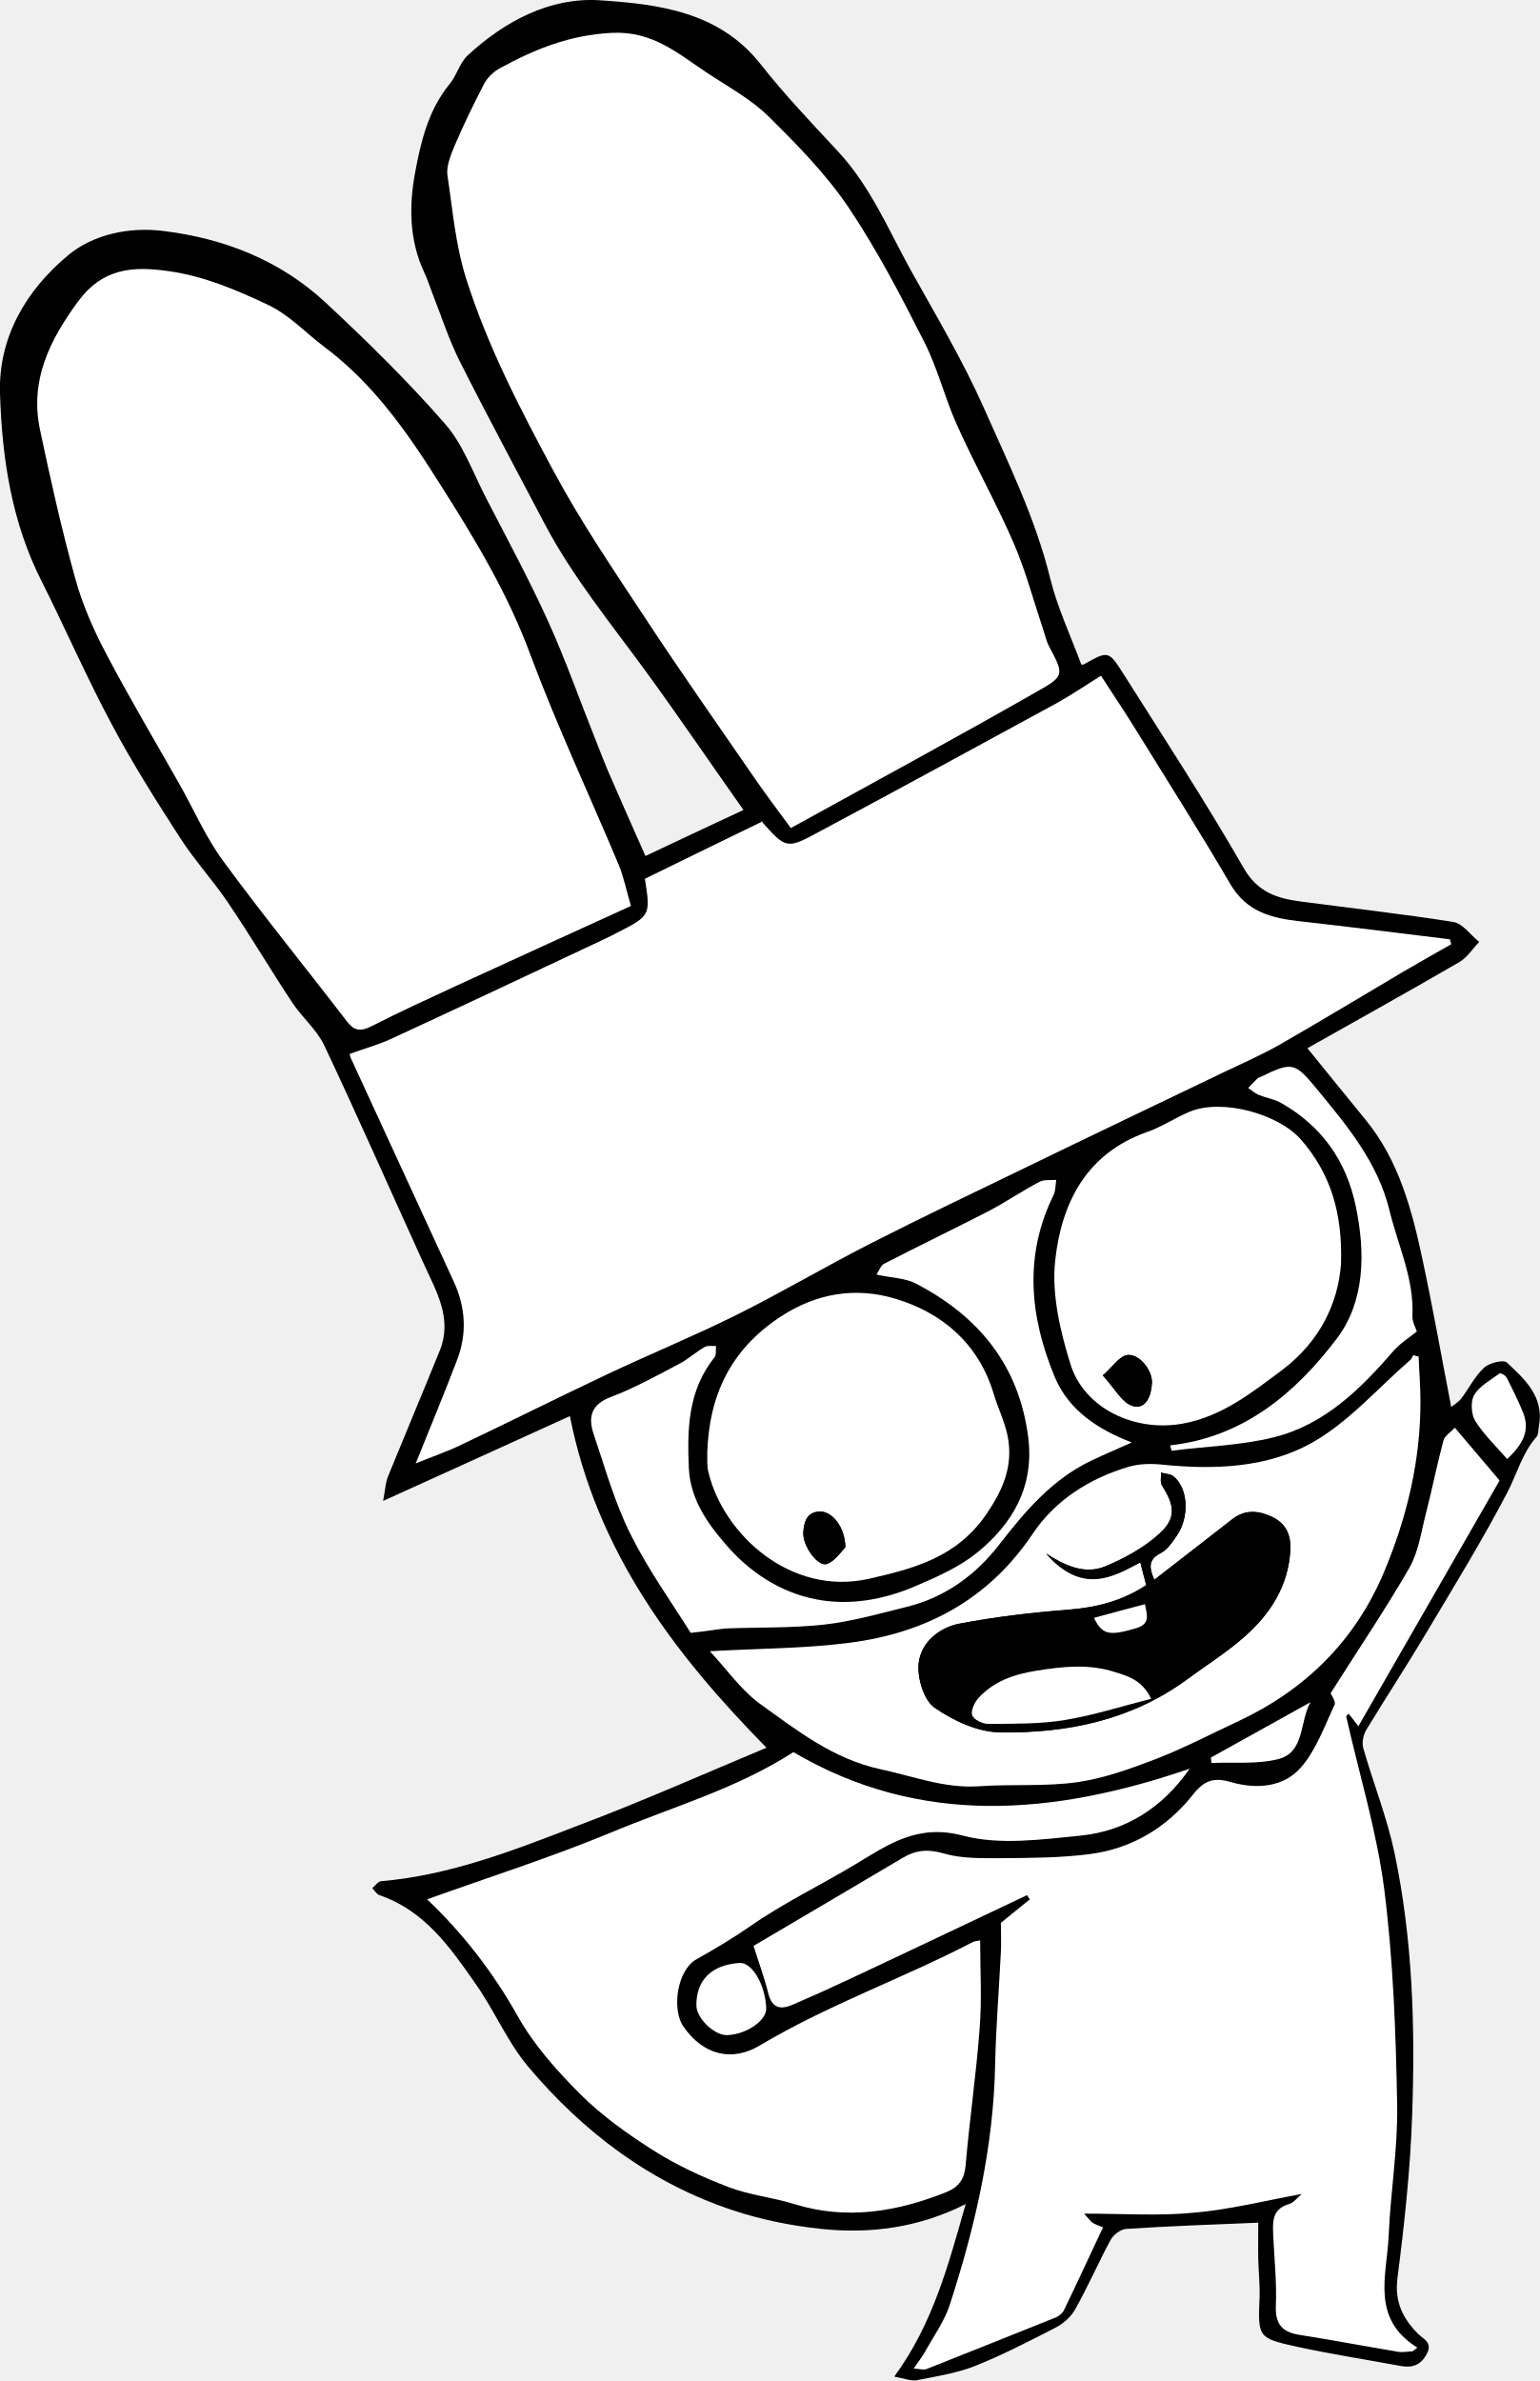
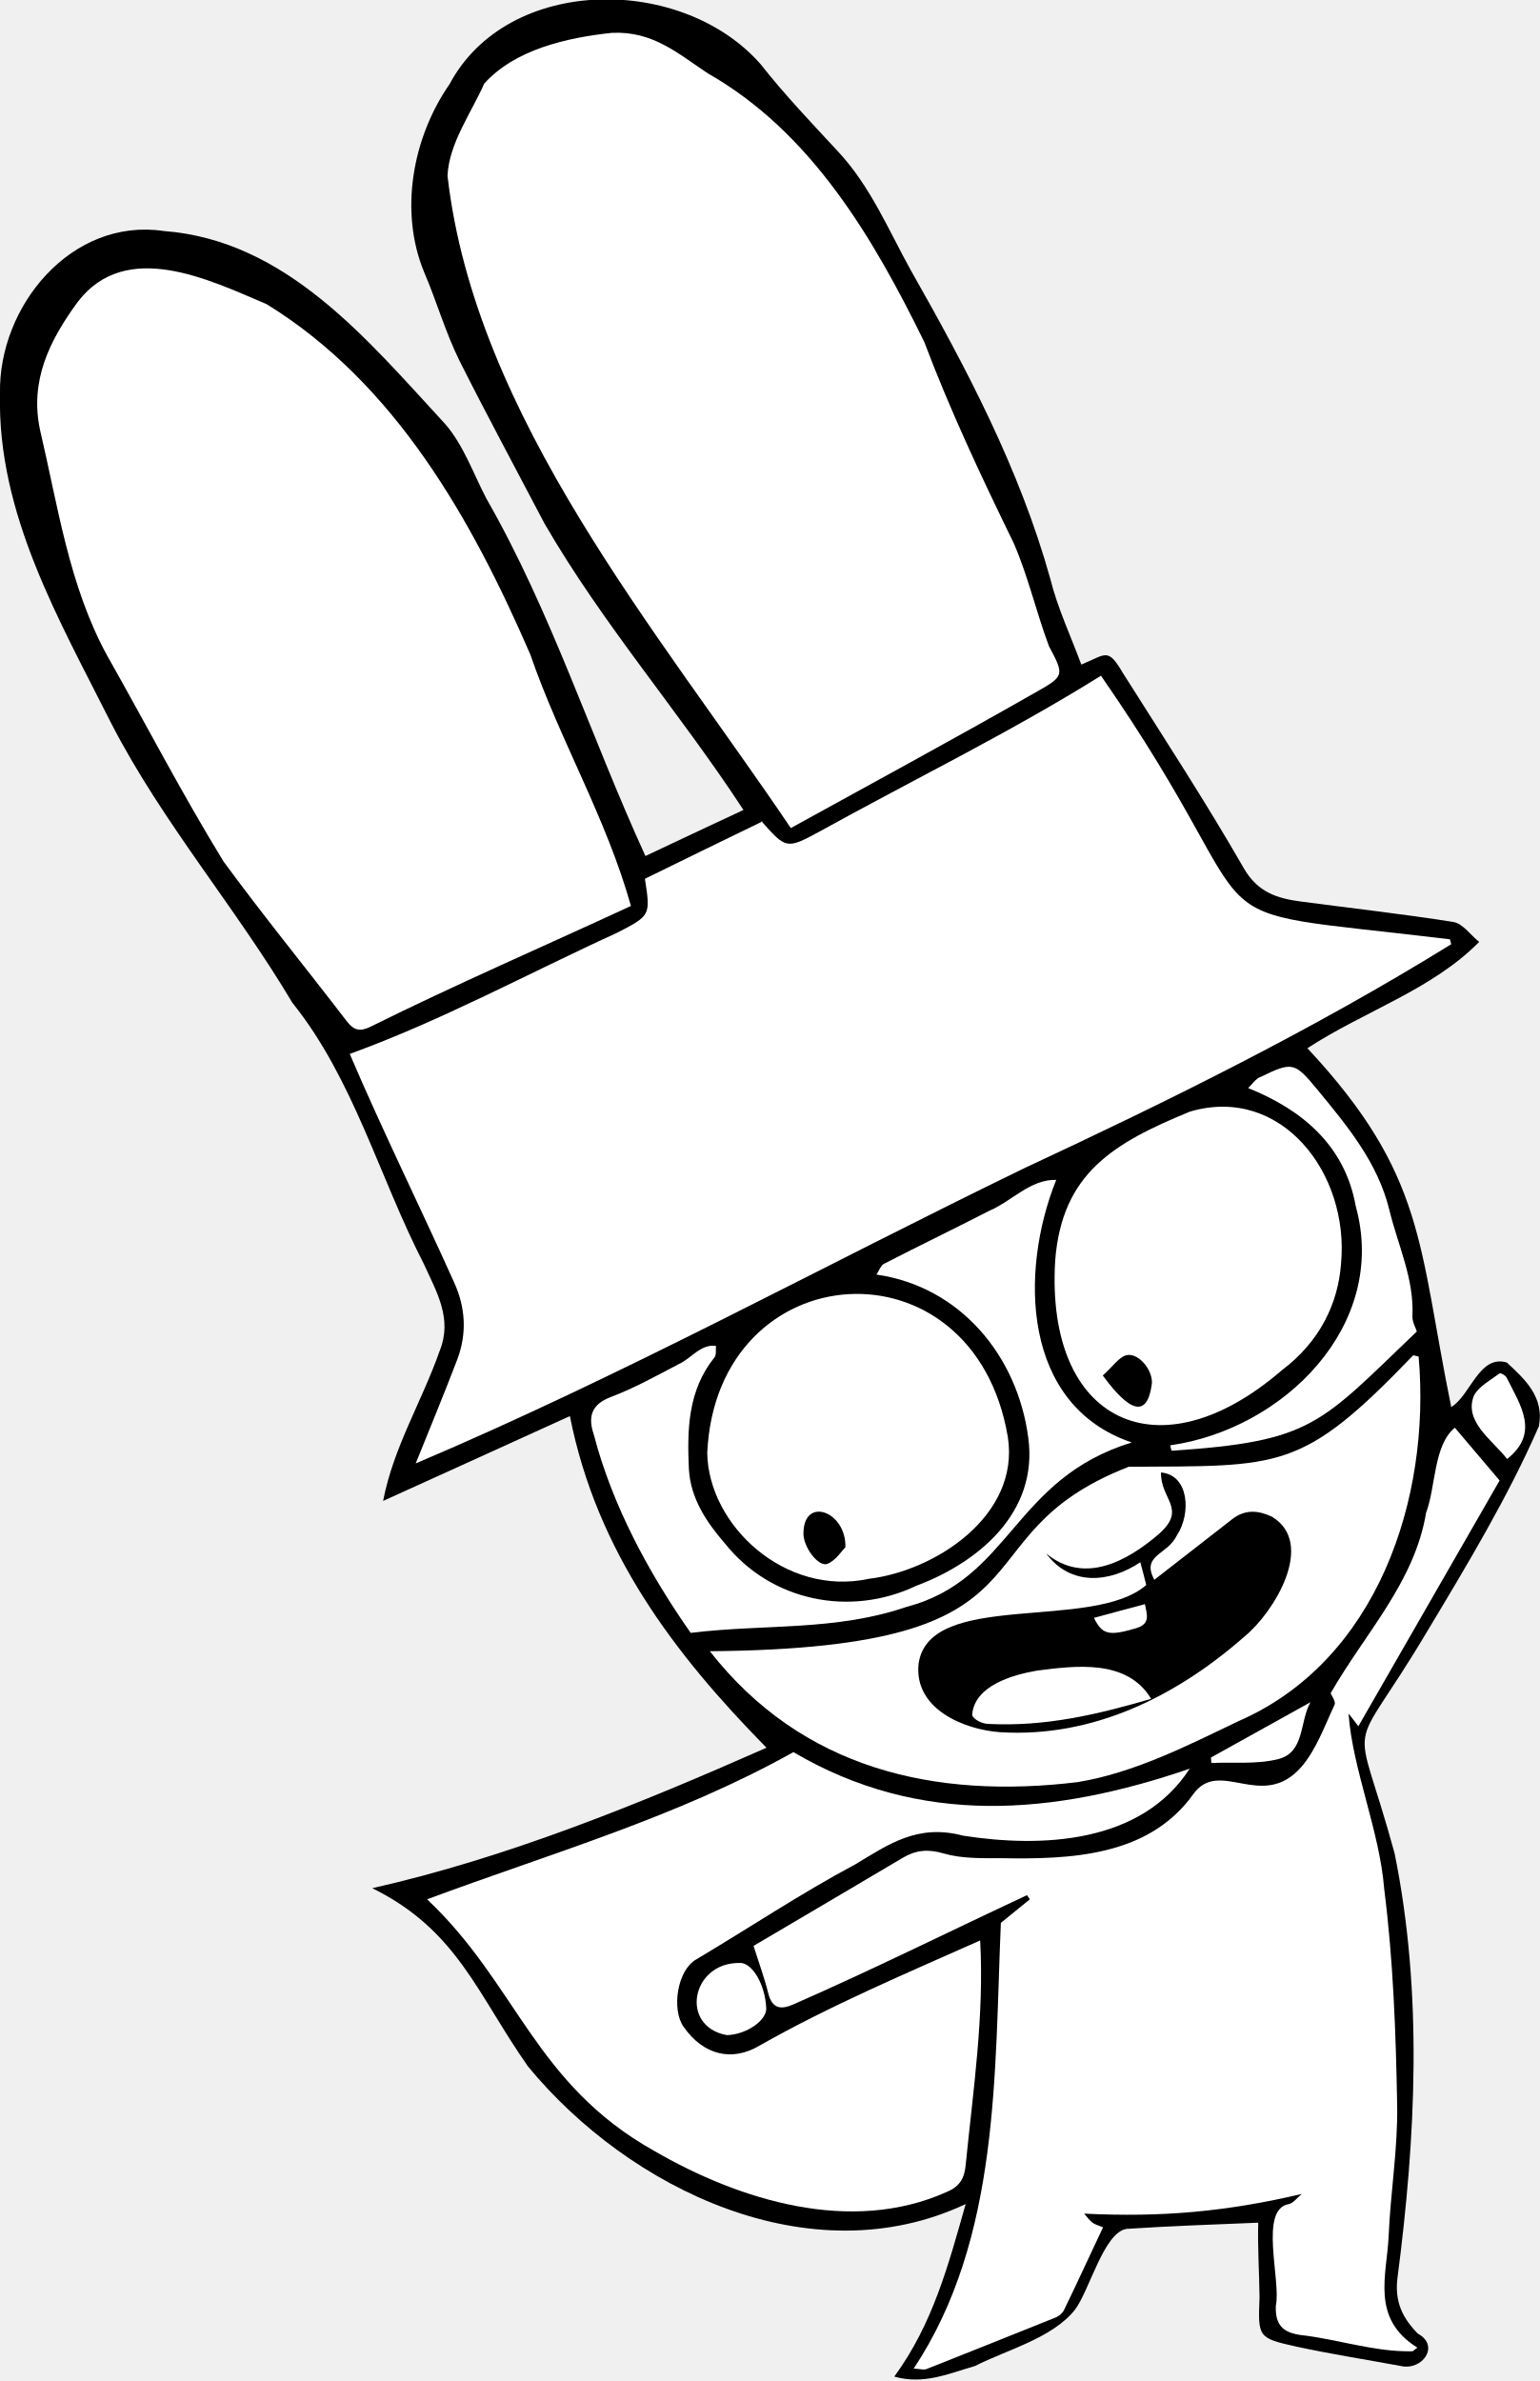
<svg xmlns="http://www.w3.org/2000/svg" version="1.1" id="Capa_1" x="0px" y="0px" viewBox="0 0 595.3 920.4" style="enable-background:new 0 0 595.3 920.4;" xml:space="preserve">
  <style type="text/css">
	.st0{fill:#FFFFFF;}
</style>
  <g>
-     <path d="M296.3,675.6c-35.7-36.3-65.6-75.7-76-128.2c-23.9,10.9-47.1,21.4-72.2,32.8c0.8-4.1,0.9-7,1.9-9.5   c6.6-16.2,13.4-32.3,20-48.6c5-12.4-1.3-22.8-6.2-33.6C151,460.4,138.5,432,125.3,404c-2.9-6-8.5-10.7-12.3-16.4   c-8.4-12.7-16.2-25.9-24.8-38.6c-5.8-8.6-12.9-16.3-18.5-25c-9.3-14.4-18.5-28.9-26.5-44c-9.7-18.1-17.9-37-27.1-55.3   C4.5,201.9,0.8,177.2,0,152.2c-0.7-21.9,10.2-40.1,26.3-53.5c9.7-8.1,23.6-11.1,37-9.4c23.5,2.9,45.1,11.4,62.6,27.7   c16,14.9,31.7,30.3,46.1,46.8c7.1,8.1,10.9,19.1,16,28.9c8.1,15.7,16.5,31.2,23.8,47.3c7,15.4,12.6,31.5,18.9,47.2   c1.6,4,3.1,8,4.8,11.9c4.5,10.4,9.1,20.7,14,31.8c11.7-5.5,24.1-11.4,37.9-17.8C274.6,295,262.6,277.3,250,260   c-13.7-18.8-28.6-36.9-39.5-57.6c-11-21-22.3-41.9-32.9-63c-4.1-8.2-6.9-17-10.3-25.6c-1.1-2.8-2-5.8-3.3-8.5   c-5.8-12.3-5.9-25.7-3.6-38.2c2.2-12,5.1-24.5,13.4-34.6c2.8-3.4,3.9-8.2,7-11.1c14.3-13.2,31.8-22.5,50.9-21.3   c22.7,1.5,46.3,4.3,62.4,24.8c9.2,11.7,19.6,22.6,29.8,33.6c12.6,13.5,19.5,30.3,28.2,46c9.7,17.4,20,34.7,28.1,52.9   c9.6,21.7,20.1,43,25.8,66.3c2.8,11.3,7.9,22.1,12,33.2c0.1,0,0.7,0.1,1-0.1c9.3-5.2,9.5-5.4,15.1,3.4c15.8,25,32,49.8,46.7,75.4   c5.4,9.4,13,11.7,22.1,12.9c19.6,2.6,39.4,4.8,58.9,7.9c3.7,0.6,6.7,5.1,10,7.7c-2.5,2.6-4.5,5.9-7.5,7.7   c-19.4,11.3-39.1,22.2-58.9,33.4c7.8,9.7,15.2,18.7,22.6,27.8c12.8,15.7,17.8,34.7,21.9,53.9c4,18.6,7.3,37.4,11.1,57   c1.2-1,2.8-1.9,3.9-3.3c3-4,5.2-8.6,8.8-11.9c2-1.9,7.5-3.2,8.8-2c7,6.5,14.5,13.3,12.4,24.6c-0.3,1.4-0.1,3.2-0.9,4.1   c-5.6,6.3-7.6,14.4-11.3,21.5c-9.6,18.4-20.5,36.1-31.1,53.9c-7.6,12.8-15.8,25.3-23.5,38c-1.1,1.9-1.7,4.9-1.1,7   c3.9,13.6,9.2,26.8,12.1,40.6c7,33.3,8,67.1,6.8,101c-0.7,21.1-3,42.3-5.7,63.3c-1.1,9.1,2,15.4,7.9,21.4c2.1,2.1,5.9,3.4,3.4,7.9   c-2.3,4.3-5.6,5.4-10,4.6c-13.5-2.5-27-4.6-40.4-7.5c-14.9-3.3-14.8-3.7-14.2-19c0.2-4.9-0.4-9.9-0.5-14.8c-0.1-5,0-9.9,0-14.1   c-17.2,0.7-34.1,1.3-51,2.4c-2.2,0.1-5,2.3-6.1,4.3c-4.8,8.9-8.8,18.2-13.8,27c-1.7,3-4.8,5.6-7.9,7.1   c-10.1,5.2-20.2,10.4-30.7,14.6c-7.1,2.8-14.9,4-22.5,5.5c-2.2,0.4-4.8-0.7-8.7-1.4c15-20.5,20.9-43.2,27.6-66.7   c-18.2,9.2-36.9,11.6-55.9,9.6c-11.4-1.2-22.9-3.5-33.8-7.1c-32-10.5-58.1-30.3-79.5-55.7c-8.1-9.7-13.1-21.9-20.5-32.3   c-9.7-13.9-19.6-28-36.9-33.9c-1.1-0.4-1.9-1.8-2.8-2.7c1.1-0.9,2.2-2.6,3.4-2.7c26.8-2.3,51.5-12,76.1-21.5   C248.1,696.4,272.1,685.7,296.3,675.6z" />
-     <path d="M160.7,565.7c7.2-2.9,12.5-4.7,17.6-7.1c18.8-9,37.3-18.3,56.1-27.1c16.7-7.9,33.8-14.9,50.3-23.1   c17.6-8.8,34.5-18.8,52-27.7c19.6-10,39.4-19.5,59.2-29c25.5-12.4,51.2-24.6,76.7-36.9c7.5-3.6,15.1-6.9,22.3-11   c16-9.1,31.7-18.7,47.6-28.1c6.1-3.6,12.3-7.1,18.5-10.6c-0.2-0.6-0.3-1.3-0.5-1.9c-19.4-2.4-38.8-4.8-58.2-7   c-10.9-1.2-20.4-3.7-26.6-14.2c-11.7-20-24.1-39.6-36.3-59.3c-4.3-7-8.9-13.8-13.8-21.4c-6.1,3.8-11.4,7.5-17.1,10.6   c-30.6,16.7-61.1,33.3-91.8,49.7c-12.8,6.8-12.9,6.6-22.4-4.1c-0.2-0.3-0.9-0.2,0.5,0.1c-16,7.8-30.8,15.1-45.5,22.2   c2.3,14.2,2.3,14.2-10.8,20.9c-1.5,0.8-2.9,1.5-4.4,2.2c-27.4,12.9-54.8,25.8-82.3,38.5c-5.2,2.4-10.9,4-16.6,6.1   c0,0,0.2,0.9,0.5,1.8c13.2,28.8,26.5,57.5,39.7,86.2c4.6,9.9,5.2,20.1,1.3,30.3C171.8,538.5,166.5,551.1,160.7,565.7z" />
-     <path d="M305.7,320.1c32.1-17.7,64-34.9,95.5-52.7c10.5-5.9,10.1-6.5,4.4-17.4c-1-1.8-1.4-4-2.1-6c-3.8-11.3-6.9-23-11.6-34   c-6.7-15.5-15-30.3-21.9-45.6c-4.7-10.4-7.4-21.8-12.6-32c-9.1-17.8-18.3-35.7-29.4-52.2c-8.6-12.8-19.6-24.1-30.7-34.9   c-6.8-6.7-15.4-11.4-23.5-16.7c-11.4-7.4-21.2-16.5-37.2-15.7c-16.2,0.8-29.8,6.4-43.3,13.7c-2.4,1.3-4.8,3.5-6,5.9   c-4.2,7.9-8,15.9-11.5,24.1c-1.6,3.6-3.3,7.9-2.7,11.6c2.1,13.1,3,26.2,7.1,39.4c8.3,26.6,21.1,50.9,34.1,75.1   c10.6,19.7,23.3,38.3,35.6,57c13.7,20.8,28,41.1,42.1,61.6C296,307.1,300.4,312.9,305.7,320.1z" />
-     <path d="M243.9,350.2c-1.8-6.1-2.8-11-4.6-15.5c-11.4-27.2-24-54-34.3-81.6c-8.7-23.3-21.2-44.3-34.3-64.9   c-12.6-19.8-26-39.5-45.3-54c-7.4-5.5-13.3-12.3-22.3-16.5c-12.4-5.8-24.4-10.8-38-12.8c-13.8-2-25.5-1.1-34.9,11.7   c-11.1,15.1-18.7,30.7-14.7,49.8c4.1,19.3,8.4,38.6,13.7,57.7c2.8,10.1,7.3,20,12.2,29.3c8.8,16.8,18.6,33.2,28,49.8   c5.7,10,10.3,20.7,17.1,30c15.3,20.9,31.8,41.1,47.6,61.7c2.8,3.7,5.3,4.2,9.4,2.1c10.7-5.5,21.7-10.6,32.7-15.6   C198.4,370.9,220.8,360.7,243.9,350.2z" />
-     <path d="M419.1,855.7c15.2,0,29,1,42.7-0.3c13.6-1.2,27-4.6,41.3-7.2c-1.8,1.5-3.2,3.4-4.9,3.9c-6.8,2-6.4,7.1-6.1,12.4   c0.4,9,1.4,18,1,26.9c-0.3,7.3,2.7,10.2,9.4,11.3c12.6,2,25.2,4.4,37.8,6.5c1.8,0.3,3.8-0.1,5.7-0.2c0.6-0.5,1.2-0.9,1.8-1.4   c-18-11.3-11.8-27.8-11.1-43c0.8-16.9,3.7-33.9,3.3-50.8c-0.5-27.8-1.5-55.8-5-83.4c-2.9-22.5-9.7-44.5-14.7-66.8   c0-0.2,0.4-0.6,0.9-1.1c1.2,1.5,2.3,2.9,3.8,4.9c18.5-32.2,36.7-63.9,54.6-95c-5.9-6.9-11.3-13.3-17.3-20.4   c-1.7,1.9-3.9,3.2-4.4,4.9c-2.5,9.2-4.3,18.6-6.7,27.9c-1.9,7.2-2.9,15.1-6.5,21.4c-9.4,16.3-19.9,31.9-30.4,48.4   c0.3,0.7,2.1,3.2,1.5,4.5c-3.9,8.3-7,17.3-12.9,24.1c-6.8,7.8-17.4,8.6-27.1,5.8c-6.8-2-10.5-0.6-14.8,4.9   c-10.1,12.7-23.6,20.8-39.7,22.9c-11.4,1.5-23.1,1.5-34.7,1.6c-7.3,0.1-15,0.2-21.8-1.8c-6.1-1.8-10.8-1.4-16,1.7   c-19.2,11.5-38.6,22.8-57.6,34c2,6.4,4.2,12.3,5.7,18.4c1.5,5.8,4.9,6.3,9.5,4.3c6.9-3,13.8-6.1,20.7-9.3c23.3-11,46.6-22,69.8-33   c0.4,0.5,0.7,1.1,1.1,1.6c-3.8,3.1-7.7,6.2-11.2,9.1c0,3.8,0.2,7.6,0,11.3c-0.7,14.4-1.9,28.8-2.2,43.2c-0.7,32-7.7,62.8-17.5,93   c-2.1,6.5-6.3,12.3-9.7,18.4c-1.1,2-2.5,3.7-4.3,6.4c2.4,0.1,3.8,0.6,4.9,0.2c16.7-6.6,33.4-13.2,50.1-20c1.2-0.5,2.6-1.6,3.1-2.8   c5.1-10.6,10-21.2,15.1-32c-1.9-0.8-3.1-1.1-4.1-1.8C421.5,858.6,420.9,857.7,419.1,855.7z" />
-     <path d="M306.7,677.3c-22.2,14.4-46.9,21.3-70.2,31s-47.6,17.4-71.3,25.9c13.6,12.9,25.4,28,35,45.1c6.2,11.1,15.1,21.2,24.2,30.2   c8.4,8.4,18.4,15.5,28.5,21.9c9.1,5.7,19,10.2,29,14.1c8,3.1,16.9,3.9,25.2,6.5c20.3,6.3,39.7,3,58.8-4.6c4.9-2,7-5,7.5-10.5   c1.5-17.6,4.1-35.1,5.4-52.8c0.8-11.2,0.2-22.5,0.2-34c-1,0.2-2,0.2-2.8,0.6c-27.1,14-56.1,24.3-82.4,40   c-10.7,6.4-21.8,3.8-29.5-7.3c-4.6-6.6-2.5-21.8,5-26c7.3-4.1,14.2-8.2,21.1-13c12.7-8.8,26.9-15.6,40.3-23.7   c12.8-7.7,24.2-15.8,41.7-11.1c14.1,3.7,30.2,1.5,45.2,0c17.6-1.8,31.9-10.7,42.4-25.9C407.1,701.8,355.6,706,306.7,677.3z" />
-     <path d="M274.4,638.3c6.4,6.9,11.7,14.7,19,20c14.4,10.3,28.3,21.5,46.7,25.4c12.6,2.7,24.7,7.5,38.1,6.6   c12.7-0.8,25.6,0.2,38.2-1.6c10.4-1.5,20.6-5.2,30.4-9c10.8-4.2,21.1-9.6,31.6-14.5c26.2-12.2,45.4-31.3,56.5-57.9   c8.8-21.1,14.1-43.1,14-66.1c0-5.7-0.4-11.3-0.7-17c-0.7-0.2-1.4-0.3-2.1-0.5c-0.3,0.6-0.5,1.3-1,1.7c-12.6,11-24,24.3-38.3,32.2   c-17.2,9.6-37.5,10.4-57.4,8.4c-4.4-0.4-9.1-0.4-13.3,0.8c-15.1,4.5-28.3,12.8-37.1,25.9c-17,25.4-41.3,38.3-70.6,42.1   C311.2,637.2,293.4,637.2,274.4,638.3z" />
-     <path d="M518.4,488.5c0.6-20-4.2-35-15.5-48c-8.7-10-30.5-15.9-42.9-10.8c-5.7,2.3-10.9,5.9-16.6,7.9   c-23.6,8.3-33.1,27.5-35.5,49.7c-1.4,13,1.9,27.2,5.9,40c5.3,17.1,24.9,26.4,43.5,23c15.1-2.8,26.5-11.8,38.2-20.6   C510.4,518.5,517.3,503.6,518.4,488.5z" />
-     <path d="M273.4,561.6c0.1,2.6-0.1,5.3,0.5,7.7c5.7,23.8,31.7,47.8,62,41c17-3.8,34-8.1,45.4-25c6.7-9.9,10.3-18.7,8.3-29.8   c-1.1-5.9-3.9-11.4-5.6-17.1c-5.8-19.2-19.8-31-38-36.4c-15.1-4.5-30.3-2.3-44.6,7.2C282.2,522,274.1,539.6,273.4,561.6z" />
-     <path d="M267,631.2c5.8-0.6,9.6-1.3,13.4-1.4c12.7-0.5,25.5-0.1,38.1-1.5c10.7-1.2,21.2-4.2,31.7-6.8c14.8-3.6,26.6-12.1,35.8-23.9   c10.1-13,20.5-25.5,35.8-32.7c5.3-2.5,10.7-4.8,15.6-7c-13-5-24.4-12.4-29.8-25.4c-9.6-23.1-12-46.8-0.4-70.3   c0.8-1.7,0.7-3.9,1-5.8c-2.2,0.2-4.7-0.3-6.4,0.7c-6.6,3.6-12.9,7.9-19.6,11.3c-13.4,7-27,13.5-40.5,20.4c-1.3,0.7-1.9,2.6-3,4.2   c5.8,1.3,11.1,1.3,15.3,3.5c24.3,12.6,40,31.6,43.4,59.6c2.3,18.9-5.9,33.2-19.8,44.4c-6.8,5.5-15.3,9.3-23.5,12.8   c-12.4,5.4-26,7.8-38.9,5.2c-13.7-2.7-25.7-10.6-35.1-21.6c-7.1-8.4-13.3-17.6-13.9-28.8c-0.8-15.2-0.4-30.3,9.9-43.1   c0.8-1,0.4-2.9,0.6-4.4c-1.5,0.1-3.3-0.2-4.4,0.4c-3.4,2-6.5,4.7-10,6.6c-8.6,4.5-17.1,9.3-26.2,12.7c-7.8,2.9-8.9,7.9-6.7,14.4   c4.4,13,8.2,26.4,14.2,38.6C250.5,606.7,259.6,619.2,267,631.2z" />
-     <path d="M452.4,558.7c0.1,0.7,0.2,1.3,0.3,2c13.2-1.6,26.7-2,39.5-5.2c19.5-4.9,33.5-18.6,46.3-33.4c2.4-2.8,5.8-4.9,9-7.5   c-0.4-1.4-1.8-3.7-1.7-5.9c0.7-14.5-5.6-27.5-8.9-41c-4.5-18.4-16.4-32.6-28.1-46.9c-8.5-10.3-9.5-10.5-21.5-4.7   c-0.4,0.2-1,0.3-1.3,0.6c-1.3,1.2-2.4,2.5-3.7,3.8c1.4,0.9,2.7,2.1,4.2,2.7c2.8,1.2,6,1.7,8.6,3.1c15.7,8.9,25.1,22.2,28.8,39.9   c3.8,18.1,3.5,36.8-7.3,51.1C500.9,538.4,480.7,555.6,452.4,558.7z" />
-     <path d="M281,786.7c7.5-0.1,15.4-5.7,15.2-10.6c-0.4-9-5.5-17.7-10.3-17.4c-10.8,0.7-16.8,6.7-16.7,16.5   C269.3,780.1,276.2,786.8,281,786.7z" />
-     <path d="M582.6,564c6.5-6,8.9-11.3,6.2-17.9c-1.9-4.6-4.1-9.1-6.4-13.6c-0.4-0.8-2.3-1.8-2.7-1.6c-3.5,2.5-7.7,4.8-9.8,8.3   c-1.5,2.5-1.2,7.5,0.4,10.1C573.5,554.6,578.2,559,582.6,564z" />
-     <path d="M468.1,679.4c0.1,0.7,0.1,1.4,0.2,2.2c8.6-0.4,17.6,0.6,25.8-1.5c10.3-2.7,8.2-14.6,12.5-22   C493.8,665.1,480.9,672.3,468.1,679.4z" />
-     <path class="st0" d="M160.7,565.7c5.9-14.6,11.1-27.2,16-40c3.9-10.2,3.3-20.4-1.3-30.3c-13.2-28.7-26.5-57.5-39.7-86.2   c-0.4-0.8-0.5-1.8-0.5-1.8c5.7-2.1,11.4-3.6,16.6-6.1c27.5-12.7,54.9-25.6,82.3-38.5c1.5-0.7,3-1.5,4.4-2.2   c13-6.7,13-6.7,10.8-20.9c14.7-7.2,29.4-14.4,45.5-22.2c-1.4-0.3-0.7-0.4-0.5-0.1c9.5,10.7,9.7,11,22.4,4.1   c30.7-16.4,61.3-33.1,91.8-49.7c5.6-3.1,11-6.8,17.1-10.6c4.9,7.6,9.5,14.4,13.8,21.4c12.2,19.7,24.6,39.3,36.3,59.3   c6.2,10.5,15.7,13,26.6,14.2c19.4,2.2,38.8,4.6,58.2,7c0.2,0.6,0.3,1.3,0.5,1.9c-6.2,3.5-12.3,7-18.5,10.6   c-15.9,9.4-31.6,18.9-47.6,28.1c-7.2,4.1-14.8,7.4-22.3,11c-25.6,12.3-51.2,24.5-76.7,36.9c-19.8,9.6-39.6,19-59.2,29   c-17.5,8.9-34.5,19-52,27.7c-16.5,8.2-33.6,15.2-50.3,23.1c-18.8,8.9-37.4,18.2-56.1,27.1C173.2,561,167.8,562.8,160.7,565.7z" />
-     <path class="st0" d="M305.7,320.1c-5.2-7.2-9.7-13-13.8-19c-14.1-20.5-28.4-40.8-42.1-61.6c-12.3-18.7-25-37.3-35.6-57   c-13-24.2-25.7-48.5-34.1-75.1C176,94.2,175,81.2,173,68c-0.6-3.6,1.2-7.9,2.7-11.6c3.5-8.2,7.4-16.2,11.5-24.1   c1.3-2.4,3.6-4.6,6-5.9c13.5-7.4,27.1-12.9,43.3-13.7c16-0.8,25.8,8.2,37.2,15.7c8,5.3,16.7,10,23.5,16.7   c11,10.9,22.1,22.2,30.7,34.9c11.1,16.5,20.4,34.4,29.4,52.2c5.2,10.2,7.9,21.6,12.6,32c6.9,15.4,15.2,30.2,21.9,45.6   c4.7,10.9,7.8,22.6,11.6,34c0.7,2,1.1,4.1,2.1,6c5.8,10.9,6.1,11.5-4.4,17.4C369.6,285.2,337.8,302.4,305.7,320.1z" />
-     <path class="st0" d="M243.9,350.2c-23,10.5-45.4,20.7-67.8,31c-11,5.1-21.9,10.1-32.7,15.6c-4.2,2.1-6.6,1.6-9.4-2.1   c-15.8-20.6-32.2-40.7-47.6-61.7c-6.8-9.2-11.4-19.9-17.1-30c-9.4-16.6-19.1-32.9-28-49.8C36.4,244,32,234.1,29.2,224   c-5.3-19-9.6-38.3-13.7-57.7c-4.1-19.1,3.6-34.7,14.7-49.8c9.4-12.8,21.1-13.7,34.9-11.7c13.6,1.9,25.6,7,38,12.8   c9,4.2,14.9,11,22.3,16.5c19.4,14.5,32.8,34.1,45.3,54c13.1,20.6,25.7,41.6,34.3,64.9c10.3,27.6,22.9,54.4,34.3,81.6   C241.1,339.1,242.1,344,243.9,350.2z" />
-     <path class="st0" d="M419.1,855.7c1.8,2,2.4,2.9,3.2,3.5c0.9,0.6,2.1,1,4.1,1.8c-5.1,10.8-10,21.5-15.1,32   c-0.6,1.2-1.9,2.3-3.1,2.8c-16.7,6.7-33.4,13.4-50.1,20c-1.1,0.4-2.6-0.1-4.9-0.2c1.8-2.7,3.2-4.4,4.3-6.4   c3.4-6.1,7.6-11.9,9.7-18.4c9.8-30.2,16.9-61,17.5-93c0.3-14.4,1.5-28.8,2.2-43.2c0.2-3.7,0-7.5,0-11.3c3.5-2.8,7.3-5.9,11.2-9.1   c-0.4-0.5-0.7-1.1-1.1-1.6c-23.3,11-46.5,22.1-69.8,33c-6.8,3.2-13.7,6.3-20.7,9.3c-4.6,2-8,1.6-9.5-4.3c-1.5-6.1-3.7-12-5.7-18.4   c19-11.2,38.4-22.6,57.6-34c5.2-3.1,9.9-3.5,16-1.7c6.9,2,14.5,1.8,21.8,1.8c11.6-0.1,23.3-0.1,34.7-1.6   c16.1-2.1,29.6-10.2,39.7-22.9c4.3-5.5,8-6.9,14.8-4.9c9.7,2.8,20.3,2.1,27.1-5.8c5.8-6.7,9-15.8,12.9-24.1   c0.6-1.3-1.3-3.7-1.5-4.5c10.4-16.5,21-32.1,30.4-48.4c3.6-6.3,4.6-14.1,6.5-21.4c2.4-9.3,4.2-18.6,6.7-27.9   c0.5-1.8,2.7-3.1,4.4-4.9c6,7.1,11.4,13.5,17.3,20.4c-17.9,31.2-36.1,62.8-54.6,95c-1.5-2-2.6-3.4-3.8-4.9   c-0.4,0.5-0.9,0.9-0.9,1.1c5,22.2,11.8,44.3,14.7,66.8c3.5,27.6,4.5,55.5,5,83.4c0.3,16.9-2.6,33.8-3.3,50.8   c-0.7,15.1-7,31.7,11.1,43c-0.6,0.5-1.2,0.9-1.8,1.4c-1.9,0.1-3.9,0.5-5.7,0.2c-12.6-2.1-25.2-4.5-37.8-6.5   c-6.7-1-9.7-3.9-9.4-11.3c0.4-8.9-0.6-17.9-1-26.9c-0.2-5.3-0.7-10.4,6.1-12.4c1.8-0.5,3.1-2.4,4.9-3.9c-14.2,2.6-27.6,6-41.3,7.2   C448.2,856.7,434.3,855.7,419.1,855.7z" />
-     <path class="st0" d="M306.7,677.3c48.9,28.8,100.4,24.5,153.2,6.4c-10.6,15.2-24.8,24.2-42.4,25.9c-15,1.5-31.1,3.7-45.2,0   c-17.6-4.7-28.9,3.4-41.7,11.1c-13.3,8-27.5,14.8-40.3,23.7c-6.9,4.8-13.8,8.9-21.1,13c-7.5,4.2-9.6,19.4-5,26   c7.7,11.1,18.8,13.7,29.5,7.3c26.3-15.7,55.3-25.9,82.4-40c0.8-0.4,1.8-0.4,2.8-0.6c0,11.5,0.7,22.8-0.2,34   c-1.3,17.6-3.9,35.1-5.4,52.8c-0.5,5.5-2.6,8.5-7.5,10.5c-19.1,7.6-38.5,10.9-58.8,4.6c-8.3-2.6-17.1-3.4-25.2-6.5   c-10-3.8-20-8.4-29-14.1c-10.1-6.4-20.1-13.5-28.5-21.9c-9.1-9.1-18-19.1-24.2-30.2c-9.6-17.1-21.4-32.2-35-45.1   c23.7-8.5,47.9-16.2,71.3-25.9C259.8,698.5,284.5,691.6,306.7,677.3z" />
-     <path class="st0" d="M274.4,638.3c19-1.1,36.8-1,54.2-3.3c29.3-3.8,53.6-16.7,70.6-42.1c8.8-13.1,22-21.4,37.1-25.9   c4.1-1.2,8.9-1.3,13.3-0.8c19.9,2,40.2,1.2,57.4-8.4c14.3-8,25.7-21.3,38.3-32.2c0.5-0.4,0.6-1.1,1-1.7c0.7,0.2,1.4,0.3,2.1,0.5   c0.2,5.7,0.7,11.3,0.7,17c0.1,23-5.2,45.1-14,66.1c-11.1,26.6-30.4,45.7-56.5,57.9c-10.5,4.9-20.8,10.3-31.6,14.5   c-9.9,3.8-20.1,7.5-30.4,9c-12.5,1.8-25.5,0.7-38.2,1.6c-13.3,0.9-25.4-3.9-38.1-6.6c-18.4-4-32.3-15.1-46.7-25.4   C286.2,653,280.8,645.1,274.4,638.3z M446.2,610.7c-1.7-4.2-2.8-7.6,2.5-10.4c2.6-1.3,4.5-4.2,6.2-6.7c5-7.3,4.4-18.3-1.2-22.9   c-1.2-1-3.3-1-4.9-1.5c0.1,1.7-0.4,3.7,0.4,5c4.9,7.8,5.6,12.6-1,18.6c-5.9,5.4-13.4,9.5-20.8,12.6c-8.2,3.4-15.8-0.3-23-4.9   c2.8,3.2,5.9,5.9,9.4,7.7c9.7,4.9,18.3,0.3,27-4.3c0.9,3.3,1.6,5.9,2.3,8.8c-9.2,6.1-19.2,8.7-30.1,9.5   c-14.1,1.1-28.2,2.8-42.1,5.4c-7.9,1.5-15,7.3-15.8,15.5c-0.5,5.6,2,14,6.1,16.9c7.3,5.1,16.8,9.5,25.4,9.6   c25.9,0.4,50.8-4.7,72.3-20.5c7.4-5.5,15.3-10.4,22.2-16.5c10-8.8,17-19.7,17.7-33.5c0.3-5.5-1.5-10.2-7.1-12.8   c-5.3-2.5-10.4-2.9-15.3,0.9C466.6,594.9,456.7,602.5,446.2,610.7z" />
-     <path class="st0" d="M518.4,488.5c-1.1,15.1-8,30-22.9,41.2c-11.8,8.8-23.1,17.8-38.2,20.6c-18.6,3.4-38.2-5.8-43.5-23   c-4-12.8-7.3-27-5.9-40c2.4-22.1,11.9-41.4,35.5-49.7c5.8-2,11-5.6,16.6-7.9c12.4-5.1,34.1,0.8,42.9,10.8   C514.2,453.5,519,468.5,518.4,488.5z M426.3,531.7c4.6,4.9,7.4,10.6,11.6,11.8c5.1,1.5,7.2-4.1,7.4-8.9c0.2-5.4-5.5-11.9-10-10.7   C432.5,524.7,430.3,528.1,426.3,531.7z" />
-     <path class="st0" d="M273.4,561.6c0.7-22,8.8-39.6,28-52.4c14.3-9.5,29.5-11.7,44.6-7.2c18.1,5.4,32.1,17.2,38,36.4   c1.7,5.8,4.5,11.3,5.6,17.1c2,11.1-1.6,20-8.3,29.8c-11.5,16.9-28.4,21.1-45.4,25c-30.3,6.8-56.2-17.2-62-41   C273.2,566.9,273.5,564.2,273.4,561.6z M326.8,598.1c-0.2-8.2-5.3-14-10-13.8c-5,0.2-6,4.1-6.2,8c-0.4,5.4,5.8,13.7,9.3,12.2   C323.1,603.2,325.4,599.5,326.8,598.1z" />
-     <path class="st0" d="M267,631.2c-7.5-12-16.5-24.5-23.3-38.2c-6.1-12.2-9.8-25.6-14.2-38.6c-2.2-6.5-1.1-11.5,6.7-14.4   c9-3.4,17.6-8.2,26.2-12.7c3.5-1.8,6.5-4.6,10-6.6c1.2-0.7,2.9-0.3,4.4-0.4c-0.2,1.5,0.2,3.4-0.6,4.4c-10.3,12.8-10.6,28-9.9,43.1   c0.6,11.3,6.7,20.5,13.9,28.8c9.3,11,21.3,18.9,35.1,21.6c13,2.6,26.5,0.2,38.9-5.2c8.2-3.5,16.7-7.3,23.5-12.8   c13.8-11.2,22.1-25.5,19.8-44.4c-3.5-28-19.2-47-43.4-59.6c-4.2-2.2-9.4-2.2-15.3-3.5c1.1-1.6,1.7-3.6,3-4.2   c13.4-6.9,27.1-13.5,40.5-20.4c6.7-3.5,12.9-7.8,19.6-11.3c1.8-0.9,4.3-0.5,6.4-0.7c-0.3,2-0.2,4.1-1,5.8   c-11.6,23.5-9.2,47.2,0.4,70.3c5.4,13,16.8,20.4,29.8,25.4c-4.9,2.2-10.3,4.5-15.6,7c-15.3,7.3-25.7,19.7-35.8,32.7   c-9.2,11.8-21,20.3-35.8,23.9c-10.5,2.6-21,5.6-31.7,6.8c-12.6,1.4-25.4,1-38.1,1.5C276.6,629.9,272.8,630.6,267,631.2z" />
-     <path class="st0" d="M452.4,558.7c28.3-3.1,48.5-20.3,64.4-41.3c10.8-14.3,11.1-33,7.3-51.1c-3.7-17.7-13.2-31-28.8-39.9   c-2.6-1.5-5.8-2-8.6-3.1c-1.5-0.6-2.8-1.8-4.2-2.7c1.2-1.3,2.4-2.6,3.7-3.8c0.3-0.3,0.9-0.4,1.3-0.6c12-5.8,13-5.6,21.5,4.7   c11.7,14.2,23.6,28.4,28.1,46.9c3.3,13.6,9.6,26.5,8.9,41c-0.1,2.2,1.3,4.5,1.7,5.9c-3.2,2.6-6.6,4.7-9,7.5   c-12.8,14.8-26.8,28.6-46.3,33.4c-12.8,3.2-26.3,3.5-39.5,5.2C452.6,560,452.5,559.3,452.4,558.7z" />
-     <path class="st0" d="M281,786.7c-4.9,0.1-11.7-6.5-11.8-11.4c-0.1-9.9,5.9-15.8,16.7-16.5c4.8-0.3,9.9,8.3,10.3,17.4   C296.5,781,288.5,786.5,281,786.7z" />
-     <path class="st0" d="M582.6,564c-4.3-5-9-9.4-12.3-14.7c-1.6-2.6-1.9-7.6-0.4-10.1c2.1-3.5,6.3-5.7,9.8-8.3   c0.4-0.3,2.3,0.8,2.7,1.6c2.3,4.5,4.5,8.9,6.4,13.6C591.4,552.7,589.1,558,582.6,564z" />
+     <path d="M296.3,675.6c-35.7-36.3-65.6-75.7-76-128.2c-23.9,10.9-47.1,21.4-72.2,32.8c4-20.8,14.9-38.2,21.9-58.1   c5-12.4-1.3-22.8-6.2-33.6c-17.2-33.4-27.1-71.4-50.8-100.9C91.2,350.9,62.9,318.1,43.2,280C22.9,239.6-1.1,198.7,0,152.2   C-0.7,118.4,27.6,84,63.3,89.3c47.4,3.6,78.6,41.9,108.7,74.5c7.1,8.1,10.9,19.1,16,28.9c25.3,44.2,40.3,91.9,61.5,138.2   c11.7-5.5,24.1-11.4,37.9-17.8c-25-38.2-54.2-71.5-76.9-110.7c-11-21-22.3-41.9-32.9-63c-5.4-10.9-8.8-22.9-13.6-34.1   c-9.8-23.6-4.5-52.2,9.8-72.8c22.6-42.3,90-42.3,120.3-7.6c9.2,11.7,19.6,22.6,29.8,33.6c12.6,13.5,19.5,30.3,28.2,46   c21.6,38,42.1,76.9,53.9,119.2c2.8,11.3,7.9,22.1,12,33.2c9.7-4,10.2-6.7,16.1,3.3c15.8,25,32,49.8,46.7,75.4   c5.4,9.4,13,11.7,22.1,12.9c19.6,2.6,39.4,4.8,58.9,7.9c3.7,0.6,6.7,5.1,10,7.7c-18.2,18.5-44.5,26.8-66.4,41.1   c45.9,49.2,42.8,76.1,55.6,138.7c7.5-4.5,10.8-20.4,21.5-17.2c7,6.5,14.5,13.3,12.4,24.6c-11.9,27.3-27.8,53.7-43.3,79.5   c-31.2,52.5-28.3,27.7-12.5,85.6c11,54.1,8.2,109.8,1.1,164.3c-1.1,9.1,2,15.4,7.9,21.4c8.7,4.7,1.7,14.4-6.6,12.5   c-13.5-2.5-27-4.6-40.4-7.5c-14.9-3.3-14.8-3.7-14.2-19c-0.1-9.3-0.8-20-0.5-28.9c-17.2,0.7-34.1,1.3-51,2.4   c-8.8,1.6-14.2,23.8-19.9,31.3c-8.8,11-26.2,15.4-38.6,21.7c-10.4,3-19.8,7.3-31.2,4.1c15-20.5,20.9-43.2,27.6-66.7   c-60,28.2-130.1-5.7-169.2-53.2c-19.6-27.9-27.3-52.7-60.2-68.9C195.8,718.2,247,697.4,296.3,675.6z" />
+     <path class="st0" d="M160.7,565.7c5.9-14.6,11.1-27.2,16-40c3.9-10.2,3.3-20.4-1.3-30.3c-13.2-29.3-27.6-58.5-40.2-88   c35.6-12.9,68.9-31.1,103.3-46.8c13-6.7,13-6.7,10.8-20.9c14.7-7.2,29.4-14.4,45.5-22.2c-1.4-0.3-0.7-0.4-0.5-0.1   c9.5,10.7,9.7,11,22.4,4.1c36.5-20.2,73.5-38.2,108.9-60.3c71.9,103.8,25.5,88.7,134.9,101.9c0.2,0.6,0.3,1.3,0.5,1.9   c-53,32.8-108.7,60.3-165.1,86.6C317.2,489.8,241.3,531.5,160.7,565.7z" />
+     <path class="st0" d="M305.7,320.1C254.4,244,183.7,161.4,173,68c0.5-12.5,9.2-24.4,14.2-35.7c11.8-13.1,31.6-17.7,49.3-19.6   c16-0.8,25.8,8.2,37.2,15.7c40,22.8,63.9,63.6,83.6,103.8c10,26.5,22.1,52.2,34.5,77.6c5.6,12.8,8.8,26.9,13.7,40   c5.8,10.9,6.1,11.5-4.4,17.4C369.6,285.2,337.8,302.4,305.7,320.1z" />
+     <path class="st0" d="M243.9,350.2c-34.1,15.8-67.2,30.1-100.5,46.6c-4.2,2.1-6.6,1.6-9.4-2.1c-15.8-20.6-32.2-40.7-47.6-61.7   c-15.9-25.9-30.1-53.3-45.1-79.8c-14.6-26.8-18.9-57.5-25.8-86.9c-4.1-19.1,3.6-34.7,14.7-49.8c18.7-24.1,50.6-8.4,72.9,1.1   c49.7,30.6,79.3,83.2,101.9,135.4C216.5,286.3,234.3,316,243.9,350.2z" />
+     <path class="st0" d="M419.1,855.7c3.3,3.9,2.8,3.6,7.3,5.3c-5.1,10.8-10,21.5-15.1,32c-0.6,1.2-1.9,2.3-3.1,2.8   c-16.7,6.7-33.4,13.4-50.1,20c-1.1,0.4-2.6-0.1-4.9-0.2c33.4-50.3,31.2-114.2,33.7-172.3c3.5-2.8,7.3-5.9,11.2-9.1   c-0.4-0.5-0.7-1.1-1.1-1.6c-30.2,14.1-59.9,28.9-90.5,42.3c-4.6,2-8,1.6-9.5-4.3c-1.5-6.1-3.7-12-5.7-18.4   c19-11.2,38.4-22.6,57.6-34c5.2-3.1,9.9-3.5,16-1.7c6.9,2,14.5,1.8,21.8,1.8c27,0.5,57.1-0.6,74.4-24.5   c10.2-14.7,26.6,6.6,41.9-10.7c5.8-6.7,9-15.8,12.9-24.1c0.6-1.3-1.3-3.7-1.5-4.5c13.5-23.5,32.4-42.8,36.9-69.8   c3.8-10.1,2.8-26,11.1-32.8c6,7.1,11.4,13.5,17.3,20.4c-17.9,31.2-36.1,62.8-54.6,95c-1.5-2-2.6-3.4-3.8-4.9   c1.6,21.8,12,45.2,13.8,67.9c3.5,27.6,4.5,55.5,5,83.4c0.3,16.9-2.6,33.8-3.3,50.8c-0.7,15.1-7,31.7,11.1,43   c-0.6,0.5-1.2,0.9-1.8,1.4c-14.6,0.4-29-4.7-43.5-6.3c-6.7-1-9.7-3.9-9.4-11.3c2.1-9.7-6.7-37.5,5.1-39.3c1.8-0.5,3.1-2.4,4.9-3.9   C474.3,854.9,449.1,857.2,419.1,855.7z" />
+     <path class="st0" d="M306.7,677.3c48.9,28.8,100.4,24.5,153.2,6.4c-18.8,29.1-57.4,30.6-87.6,25.9c-17.6-4.7-28.9,3.4-41.7,11.1   c-21,11.2-40.9,24.5-61.4,36.7c-7.5,4.2-9.6,19.4-5,26c7.7,11.1,18.8,13.7,29.5,7.3c27.3-15.5,56.7-27.9,85.2-40.6   c1.6,29.4-2.7,57.7-5.6,86.8c-0.5,5.5-2.6,8.5-7.5,10.5c-36.8,16.4-79.7,3.3-113-16c-46.3-26-52.9-64.4-87.7-97.2   C212.9,716.4,261.7,702.5,306.7,677.3z" />
+     <path class="st0" d="M274.4,638.3c140.6-1.2,92.1-44,161.9-71.3c58.9-0.4,66.7,2,110-43.1c0.7,0.2,1.4,0.3,2.1,0.5   c4.8,55-16,117.7-69.8,141c-19.8,9.5-40.2,19.9-62,23.5C361.2,695.6,310,683.8,274.4,638.3z M446.2,610.7c-5.1-9.7,5-9.5,8.7-17.1   c5.7-8.6,4.7-23.5-6.1-24.4c-0.2,10.5,10.1,13.9-0.6,23.6c-12.4,10.7-29,19.9-43.8,7.7c9.4,12.7,24.5,11.4,36.4,3.4   c0.9,3.3,1.6,5.9,2.3,8.8c-20.6,18.1-83.9,1.8-88,30.4c-1.9,17.5,17.5,25.5,31.5,26.5c35.7,2.2,68-13.7,94.5-37   c11.2-9.1,27.8-35.9,10.6-46.3c-5.3-2.5-10.4-2.9-15.3,0.9C466.6,594.9,456.7,602.5,446.2,610.7z" />
+     <path class="st0" d="M518.4,488.5c-1.1,15.1-8,30-22.9,41.2c-47.6,41.1-91.4,20-87.6-42.4c2.6-33.7,22.4-45.4,52.1-57.6   C495.3,419.3,521.7,453.6,518.4,488.5z M426.3,531.7c6.9,9.4,16.9,20.2,19,2.9c0.2-5.4-5.5-11.9-10-10.7   C432.5,524.7,430.3,528.1,426.3,531.7z" />
+     <path class="st0" d="M273.4,561.6c3.6-77.3,103-84.2,116.2-6.1c4.7,30.4-28,51.7-53.7,54.8C303.4,617.3,273.8,589.5,273.4,561.6z    M326.8,598.1c0.4-13.7-15.8-19.8-16.2-5.8c-0.4,5.4,5.8,13.7,9.3,12.2C323.1,603.2,325.4,599.5,326.8,598.1z" />
+     <path class="st0" d="M267,631.2c-16-22.8-30.3-49.1-37.5-76.8c-2.2-6.5-1.1-11.5,6.7-14.4c9-3.4,17.6-8.2,26.2-12.7   c4.9-2.2,8.5-7.9,14.4-7c-0.2,1.5,0.2,3.4-0.6,4.4c-10.3,12.8-10.6,28-9.9,43.1c0.6,11.3,6.7,20.5,13.9,28.8   c17.8,22.4,48.4,28.6,74,16.4c24.3-9.1,47.2-28.5,43.3-57.2c-4.2-31.9-26.5-58.5-58.7-63.1c1.1-1.6,1.7-3.6,3-4.2   c13.4-6.9,27.1-13.5,40.5-20.4c8.8-3.7,16-12.3,26-12c-14.3,35.6-13.2,87.2,29.2,101.5c-46,14.1-46.6,53-87.2,63.6   C322.7,630.6,295.7,627.7,267,631.2z" />
+     <path class="st0" d="M452.4,558.7c43.8-6.2,84.4-46.4,71.7-92.4c-4.2-23.5-20.7-37.3-41.6-45.7c1.6-1.5,2.9-3.7,5-4.4   c12-5.8,13-5.6,21.5,4.7c11.7,14.2,23.6,28.4,28.1,46.9c3.3,13.6,9.6,26.5,8.9,41c-0.1,2.2,1.3,4.5,1.7,5.9   c-37.6,35.9-40.2,42.5-94.8,46.1C452.6,560,452.5,559.3,452.4,558.7z" />
+     <path class="st0" d="M281,786.7c-18.4-3.3-13.8-28.1,4.9-27.9c4.8-0.3,9.9,8.3,10.3,17.4C296.5,781,288.5,786.5,281,786.7z" />
+     <path class="st0" d="M582.6,564c-5.6-7.3-17.1-14.6-12.7-24.8c2.1-3.5,6.3-5.7,9.8-8.3c0.4-0.3,2.3,0.8,2.7,1.6   C587.8,543.3,595.3,553.9,582.6,564z" />
    <path class="st0" d="M468.1,679.4c12.8-7.1,25.7-14.3,38.5-21.4c-4.3,7.5-2.1,19.4-12.5,22c-8.2,2.1-17.2,1.1-25.8,1.5   C468.2,680.9,468.2,680.1,468.1,679.4z" />
-     <path d="M446.2,610.7c10.5-8.1,20.4-15.8,30.2-23.4c4.9-3.8,10-3.3,15.3-0.9c5.5,2.6,7.4,7.2,7.1,12.8   c-0.7,13.8-7.7,24.7-17.7,33.5c-6.9,6.1-14.7,11-22.2,16.5c-21.5,15.8-46.5,20.9-72.3,20.5c-8.6-0.1-18.1-4.5-25.4-9.6   c-4.1-2.9-6.6-11.3-6.1-16.9c0.8-8.2,7.9-13.9,15.8-15.5c13.9-2.7,28-4.3,42.1-5.4c10.9-0.9,20.9-3.4,30.1-9.5   c-0.8-2.9-1.5-5.5-2.3-8.8c-8.7,4.7-17.4,9.3-27,4.3c-3.5-1.8-6.6-4.5-9.4-7.7c7.2,4.6,14.9,8.3,23,4.9c7.4-3.1,14.9-7.2,20.8-12.6   c6.6-6.1,5.9-10.9,1-18.6c-0.8-1.3-0.3-3.3-0.4-5c1.7,0.5,3.7,0.5,4.9,1.5c5.6,4.6,6.2,15.6,1.2,22.9c-1.7,2.5-3.7,5.4-6.2,6.7   C443.4,603,444.5,606.5,446.2,610.7z" />
-     <path d="M445,656.7c-3.3-7.2-8.8-8.8-14.1-10.5c-9.9-3.1-19.9-2-30-0.5c-8.7,1.4-16.5,4-22.5,10.5c-1.6,1.7-3.2,5-2.5,6.7   c0.6,1.7,4.1,3.4,6.3,3.4c9.9-0.1,19.9,0.1,29.5-1.5C422.6,663.1,433.4,659.6,445,656.7z" />
-     <path d="M422.9,625.4c3.1,6.7,6,7,16.3,4c5.6-1.7,4.2-5.1,3.4-9.3C436,621.8,429.7,623.5,422.9,625.4z" />
-     <path d="M426.3,531.7c4-3.6,6.1-7,9-7.8c4.5-1.1,10.2,5.4,10,10.7c-0.2,4.8-2.3,10.4-7.4,8.9C433.7,542.3,430.9,536.6,426.3,531.7z   " />
-     <path d="M326.8,598.1c-1.4,1.4-3.8,5-7,6.4c-3.5,1.5-9.6-6.8-9.3-12.2c0.3-3.8,1.3-7.7,6.2-8C321.5,584.1,326.6,590,326.8,598.1z" />
-     <path class="st0" d="M445,656.7c-11.6,2.9-22.3,6.4-33.4,8.2c-9.7,1.6-19.7,1.4-29.5,1.5c-2.2,0-5.7-1.6-6.3-3.4   c-0.6-1.8,1-5,2.5-6.7c6-6.5,13.8-9.1,22.5-10.5c10.1-1.6,20-2.7,30,0.5C436.1,647.9,441.6,649.5,445,656.7z" />
+     <path class="st0" d="M445,656.7c-21.2,6.2-41.1,10.8-62.9,9.7c-2.2,0-5.7-1.6-6.3-3.4c0.8-11.3,15.3-15.5,25-17.2   C415.7,643.9,435.7,641.2,445,656.7z" />
    <path class="st0" d="M422.9,625.4c6.8-1.8,13.1-3.6,19.7-5.3c0.8,4.2,2.2,7.6-3.4,9.3C429,632.4,426.1,632.1,422.9,625.4z" />
  </g>
</svg>
